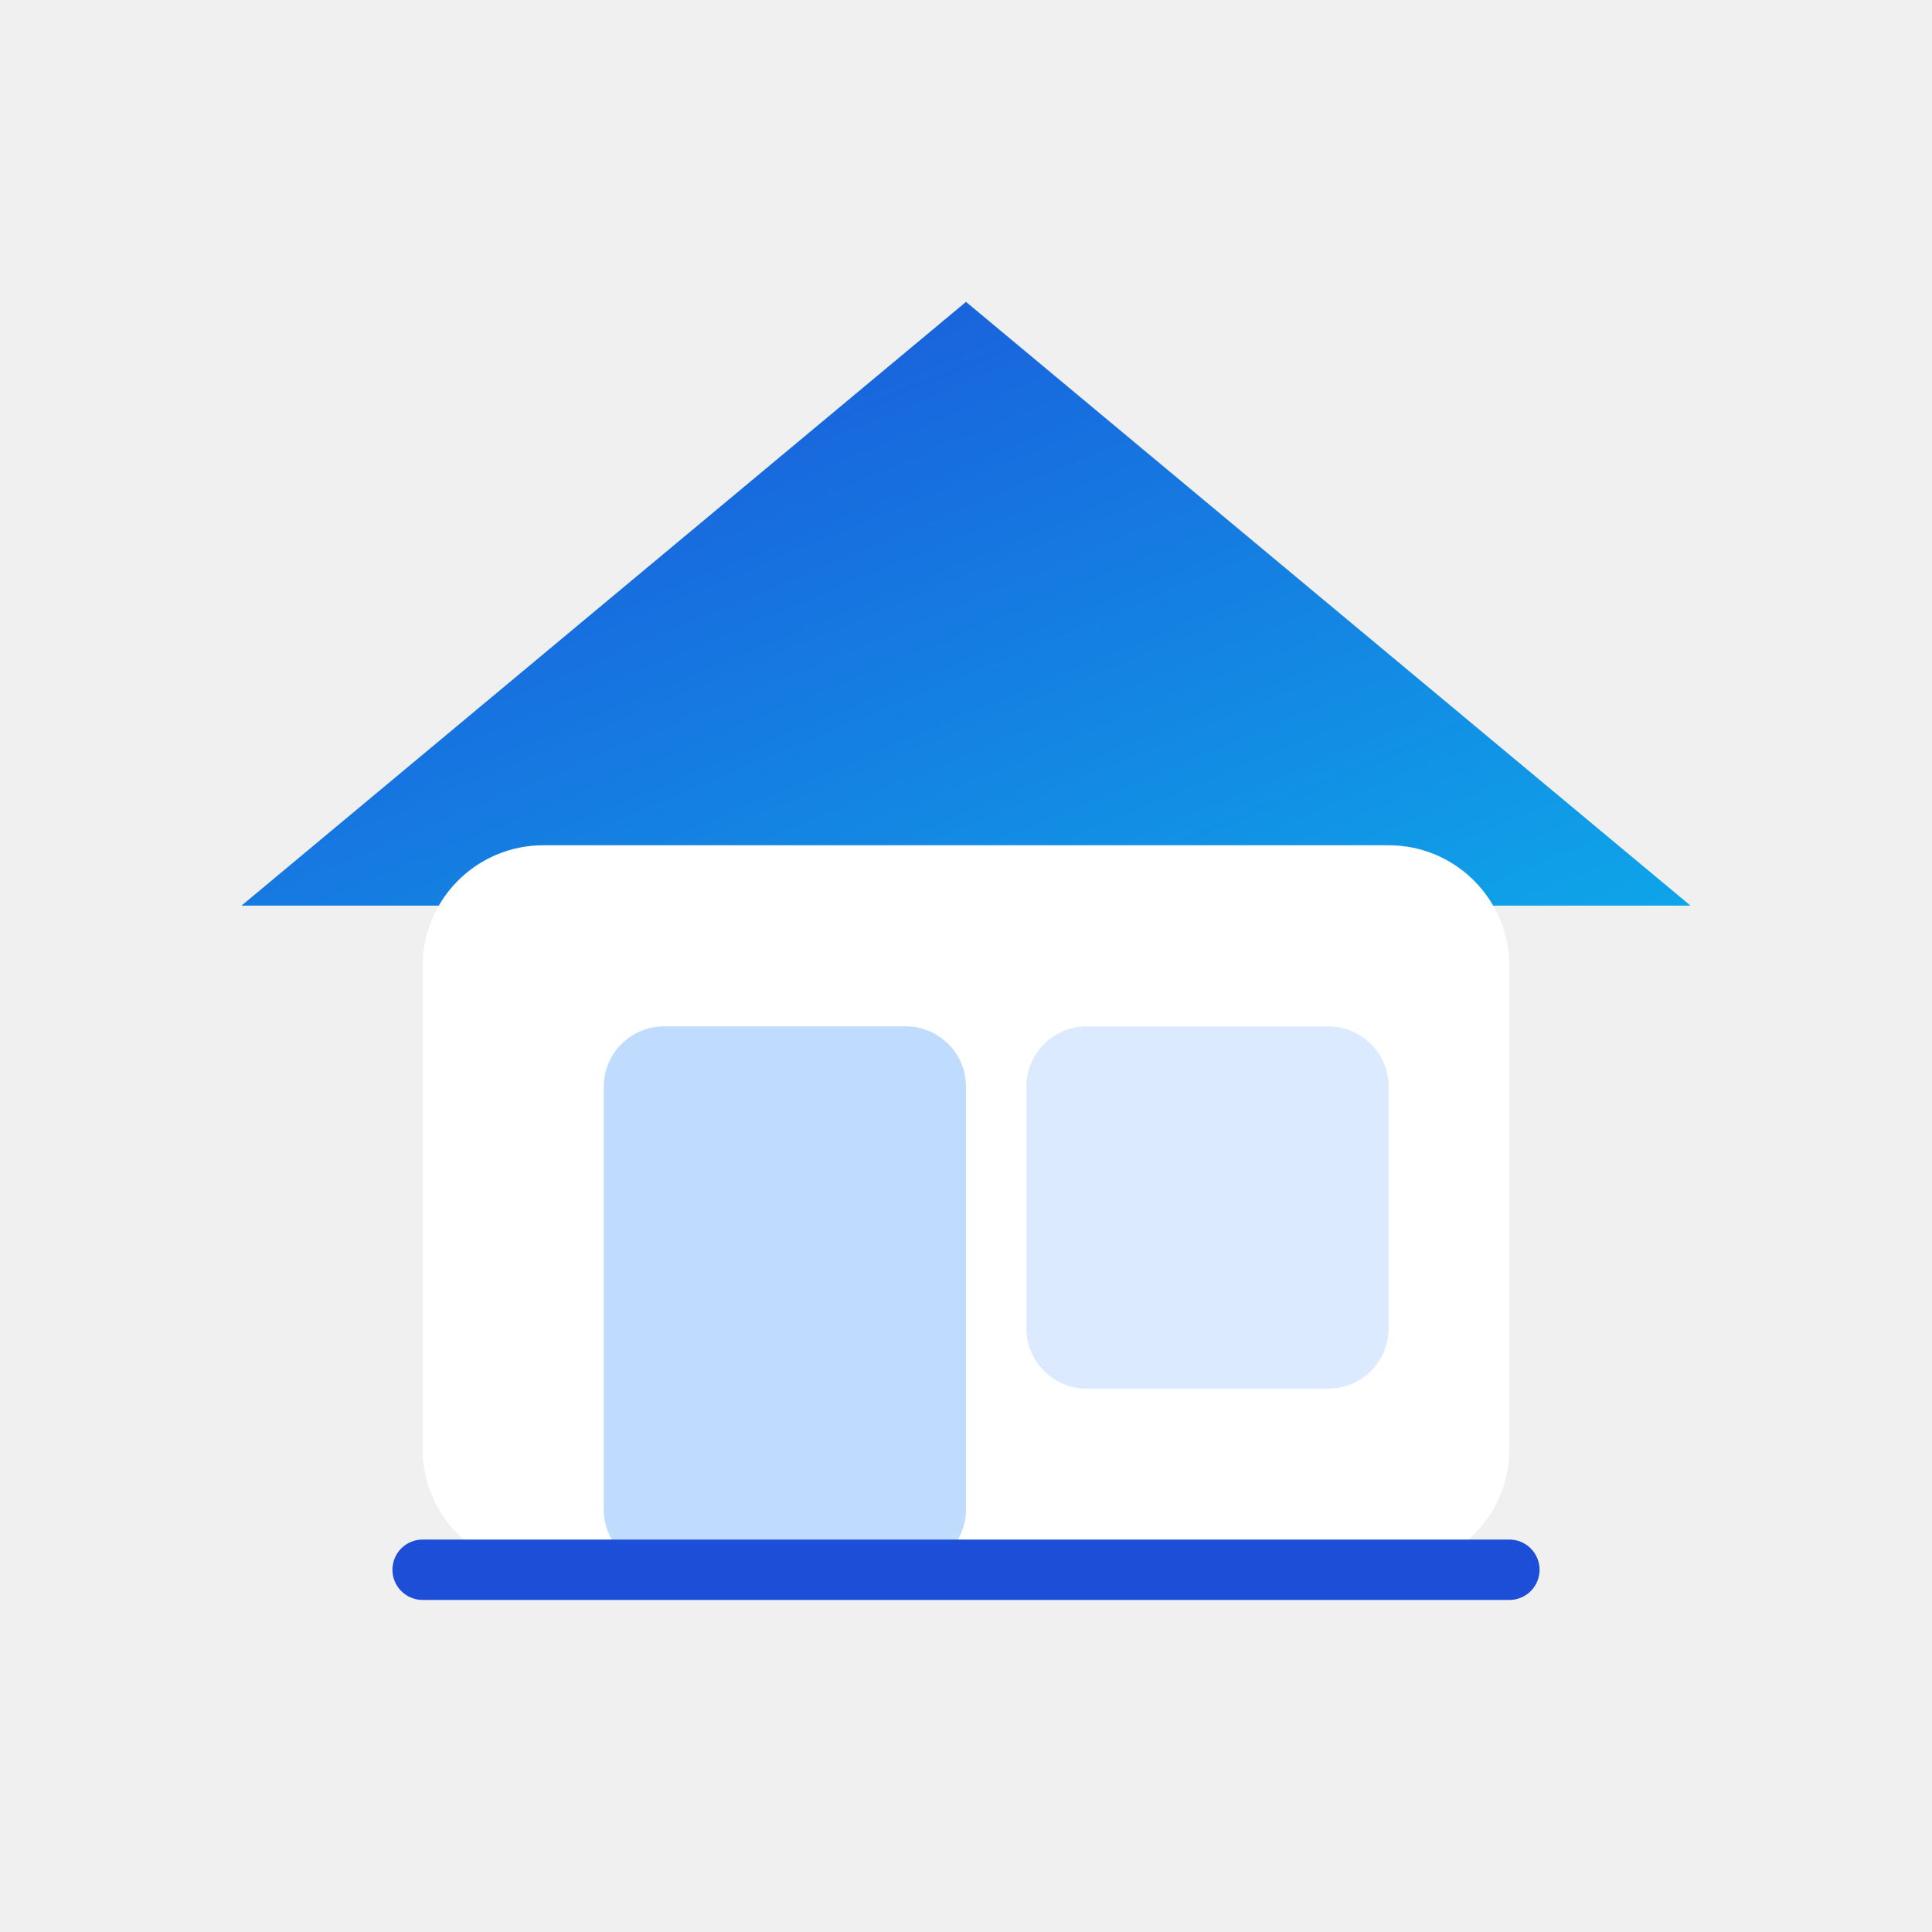
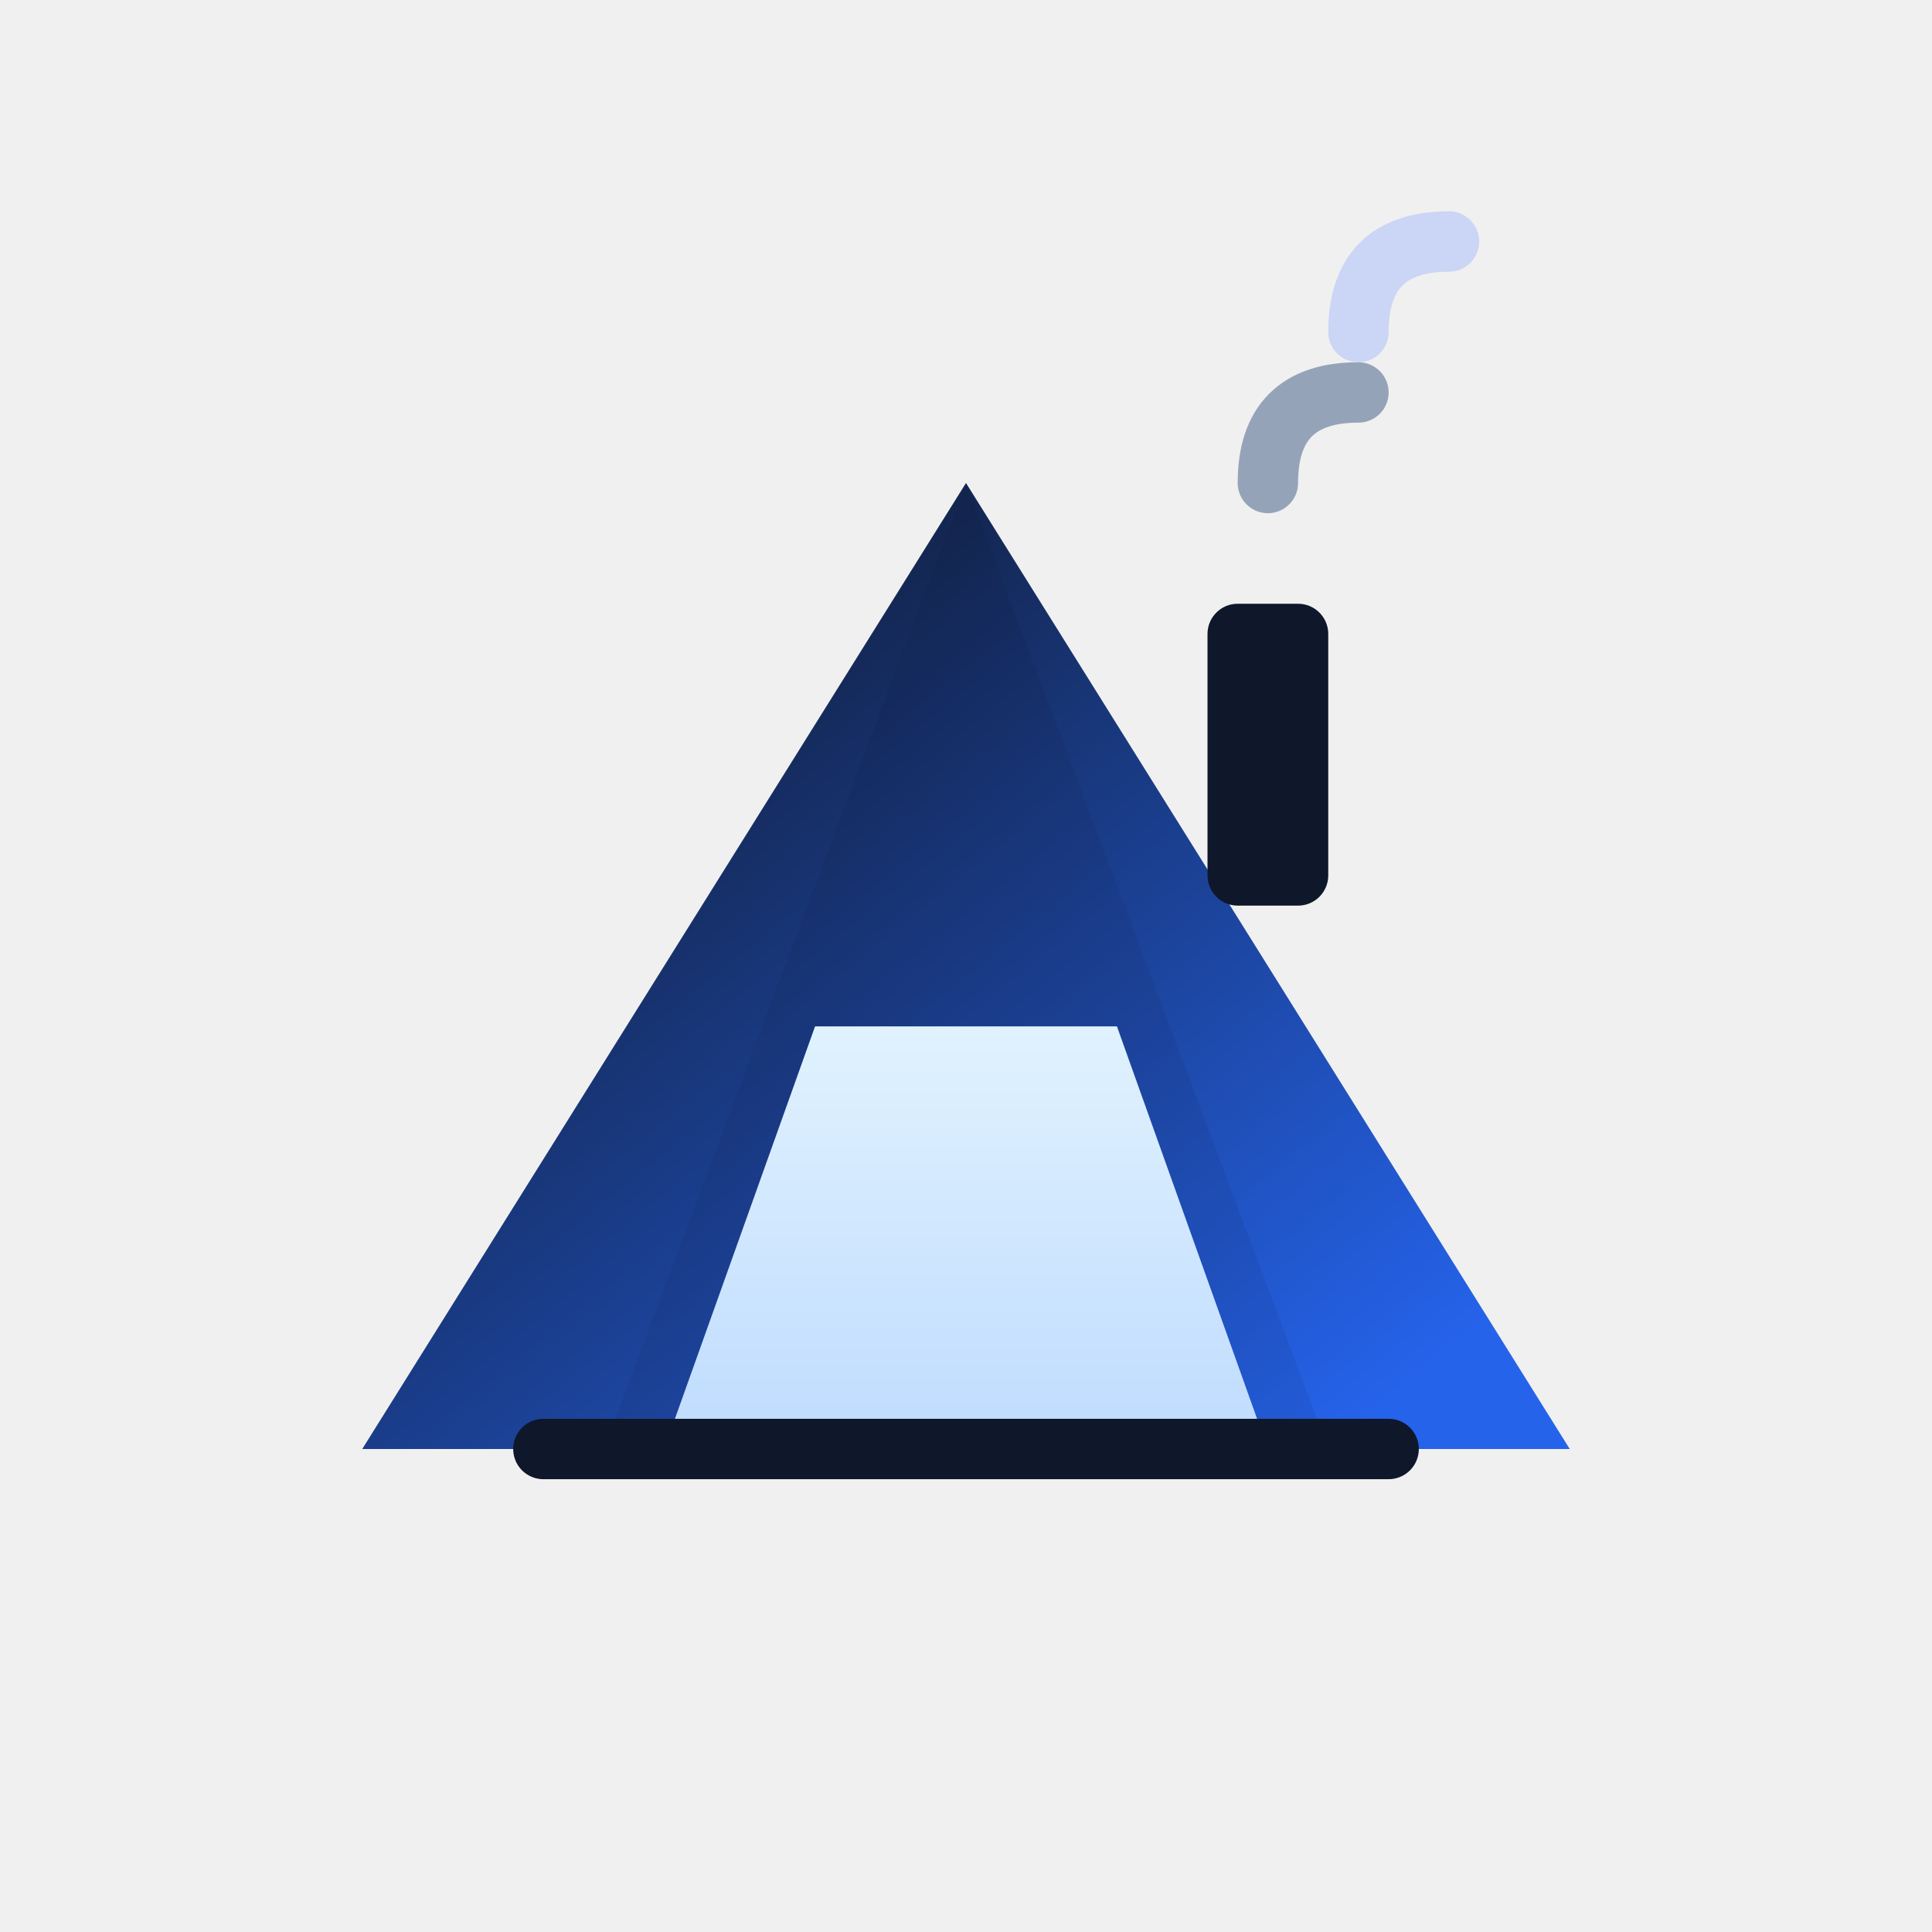
<svg xmlns="http://www.w3.org/2000/svg" viewBox="0 0 64 64" role="img" aria-labelledby="title">
  <defs>
-     <linearGradient id="roof" x1="0%" y1="0%" x2="100%" y2="100%">
-       <stop offset="0%" stop-color="#1d4ed8" />
-       <stop offset="100%" stop-color="#0ea5e9" />
+     <linearGradient id="tent" x1="10%" y1="10%" x2="90%" y2="90%">
+       <stop offset="0%" stop-color="#0f172a" />
+       <stop offset="100%" stop-color="#2563eb" />
+     </linearGradient>
+     <linearGradient id="door" x1="0%" y1="0%" x2="0%" y2="100%">
+       <stop offset="0%" stop-color="#e0f2fe" />
+       <stop offset="100%" stop-color="#bfdbfe" />
    </linearGradient>
  </defs>
  <g fill="none" fill-rule="evenodd">
-     <path d="M8 30L32 10l24 20" fill="url(#roof)" />
-     <rect x="14" y="28" width="36" height="24" rx="4" fill="#ffffff" />
-     <rect x="20" y="34" width="12" height="18" rx="2" fill="#bfdbfe" />
-     <rect x="34" y="34" width="12" height="12" rx="2" fill="#dbeafe" />
-     <path d="M14 52h36" stroke="#1d4ed8" stroke-width="2" stroke-linecap="round" />
+     <path d="M12 48L32 16l20 32" fill="url(#tent)" />
+     <path d="M32 16l12 32H20z" fill="#0f172a" fill-opacity="0.08" />
+     <path d="M27 34l-5 14h20l-5-14z" fill="url(#door)" />
+     <path d="M18 48h28" stroke="#0f172a" stroke-width="2" stroke-linecap="round" />
+     <rect x="40" y="20" width="4" height="10" rx="1" fill="#0f172a" />
+     <path d="M42 16c0-2 1-3 3-3" stroke="#94a3b8" stroke-width="2" stroke-linecap="round" />
+     <path d="M45 11c0-2 1-3 3-3" stroke="#cbd5f5" stroke-width="2" stroke-linecap="round" />
  </g>
</svg>
